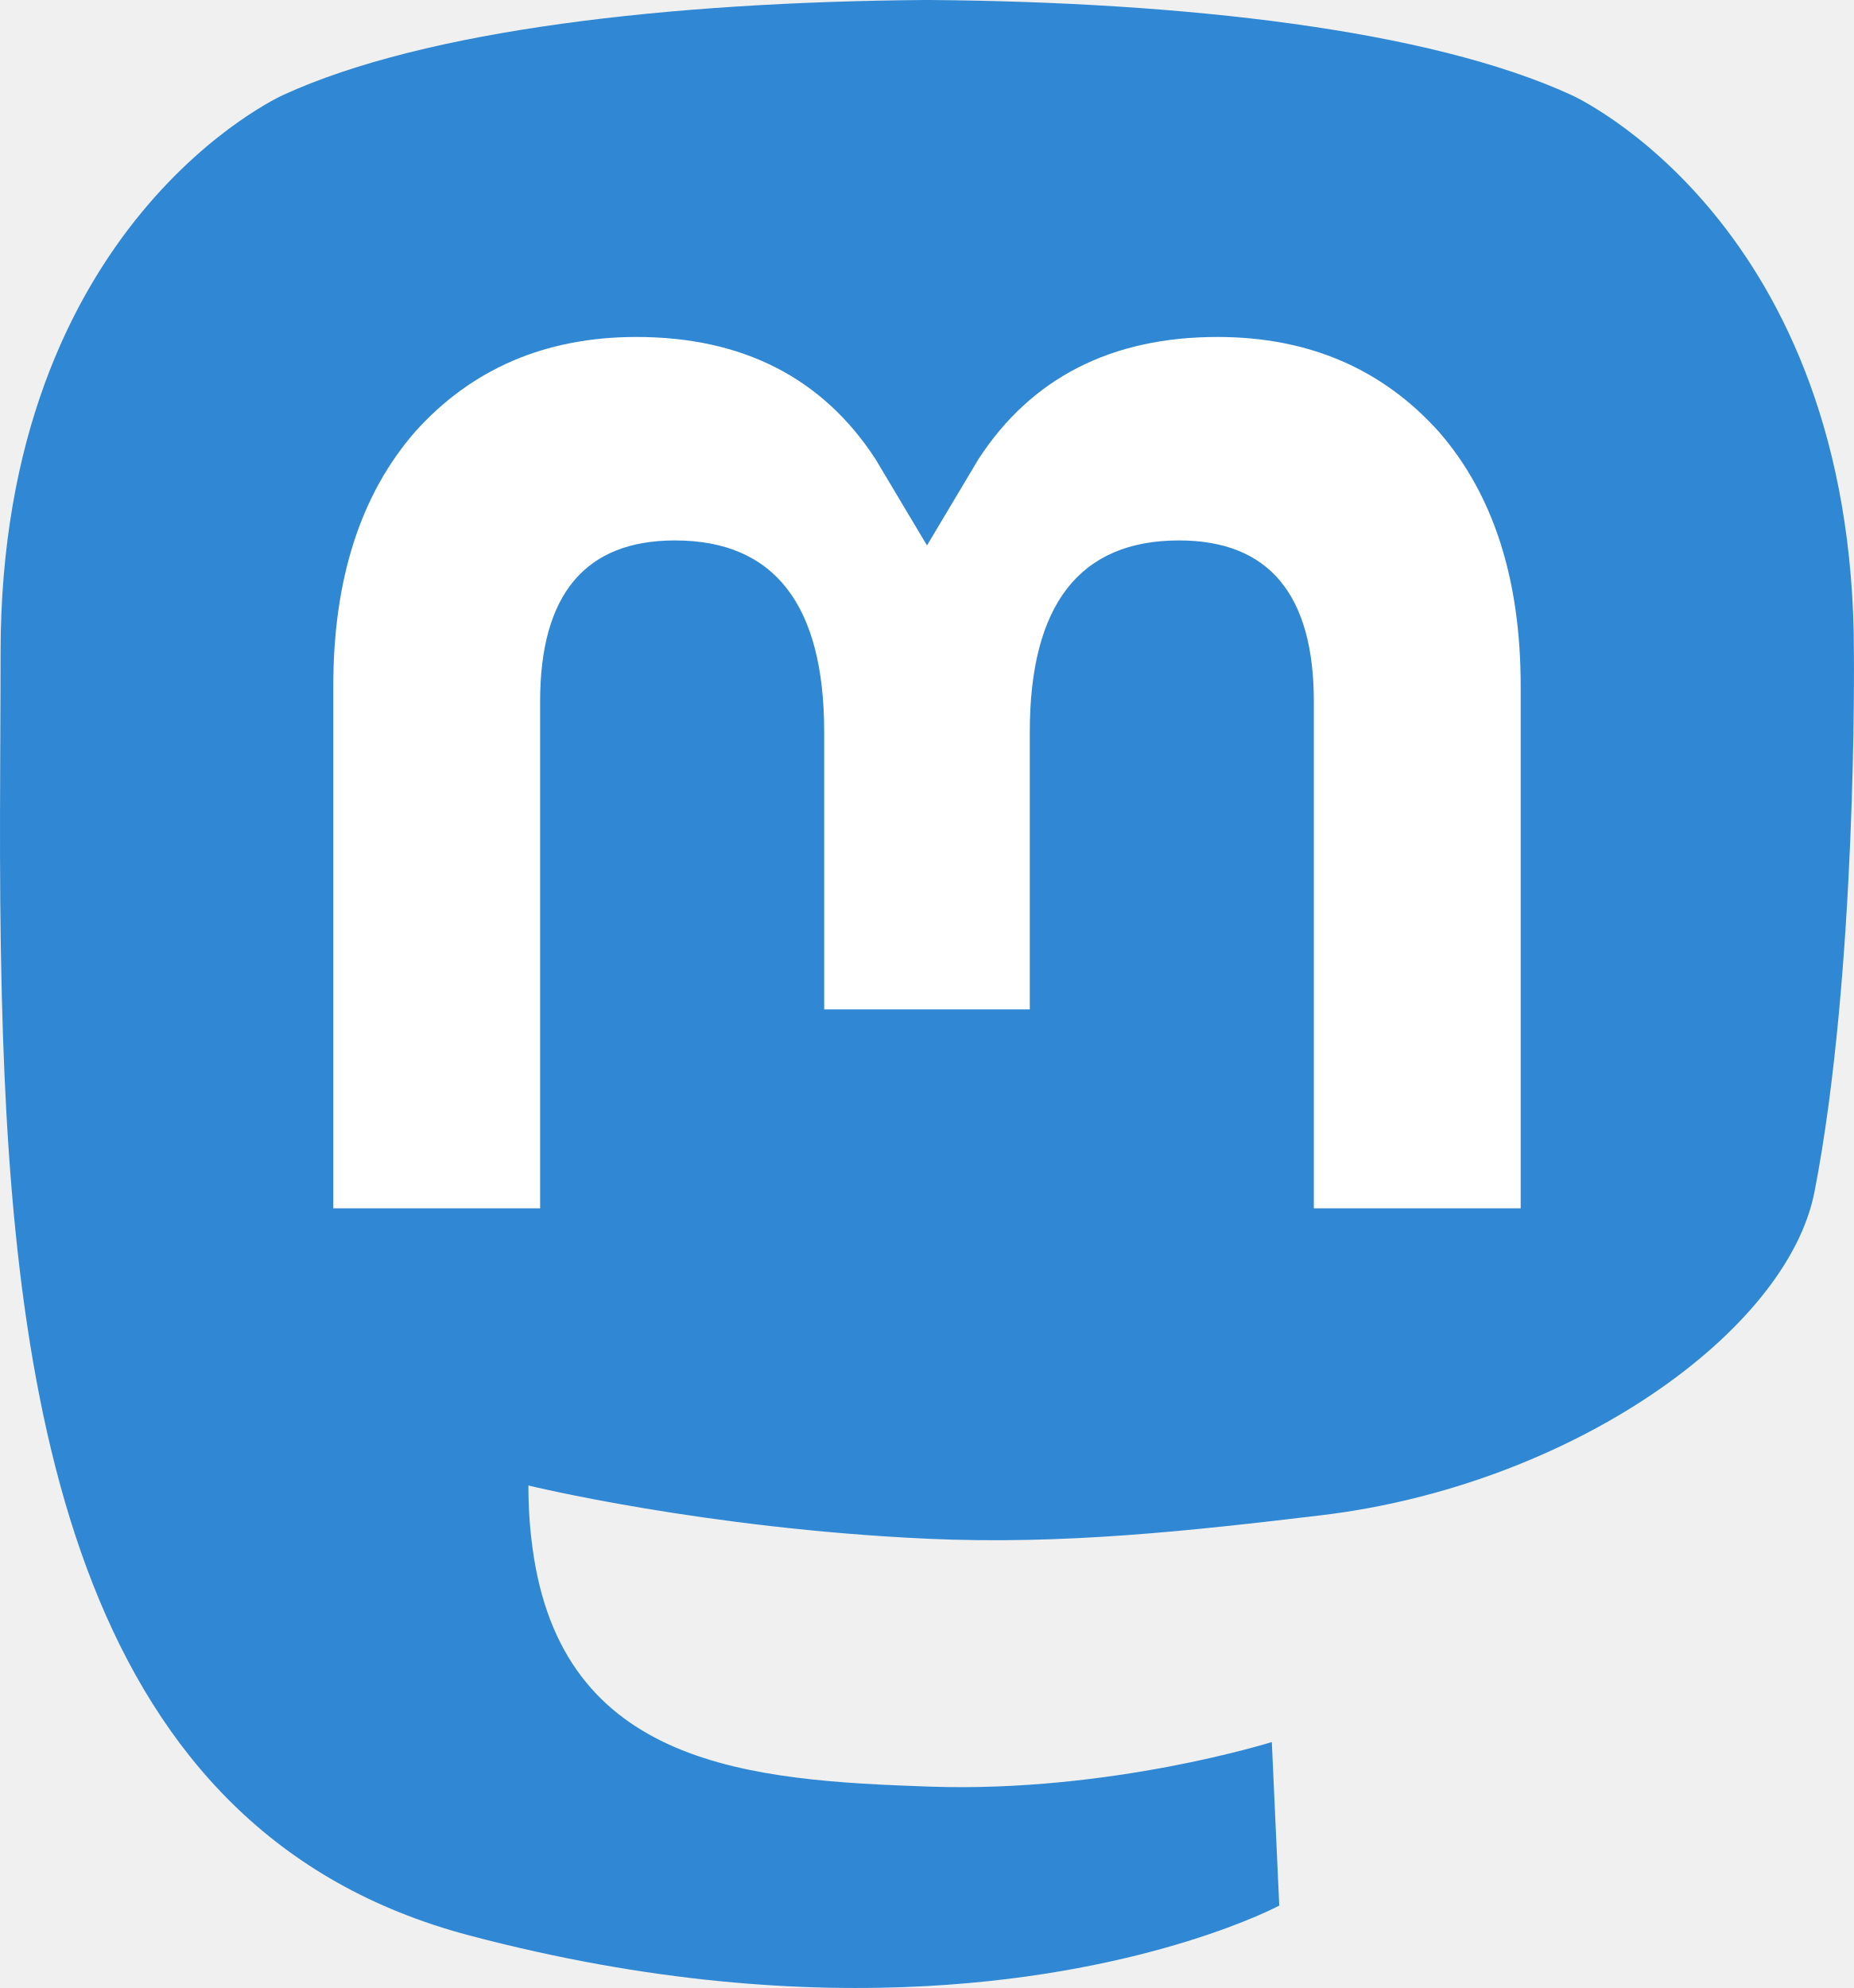
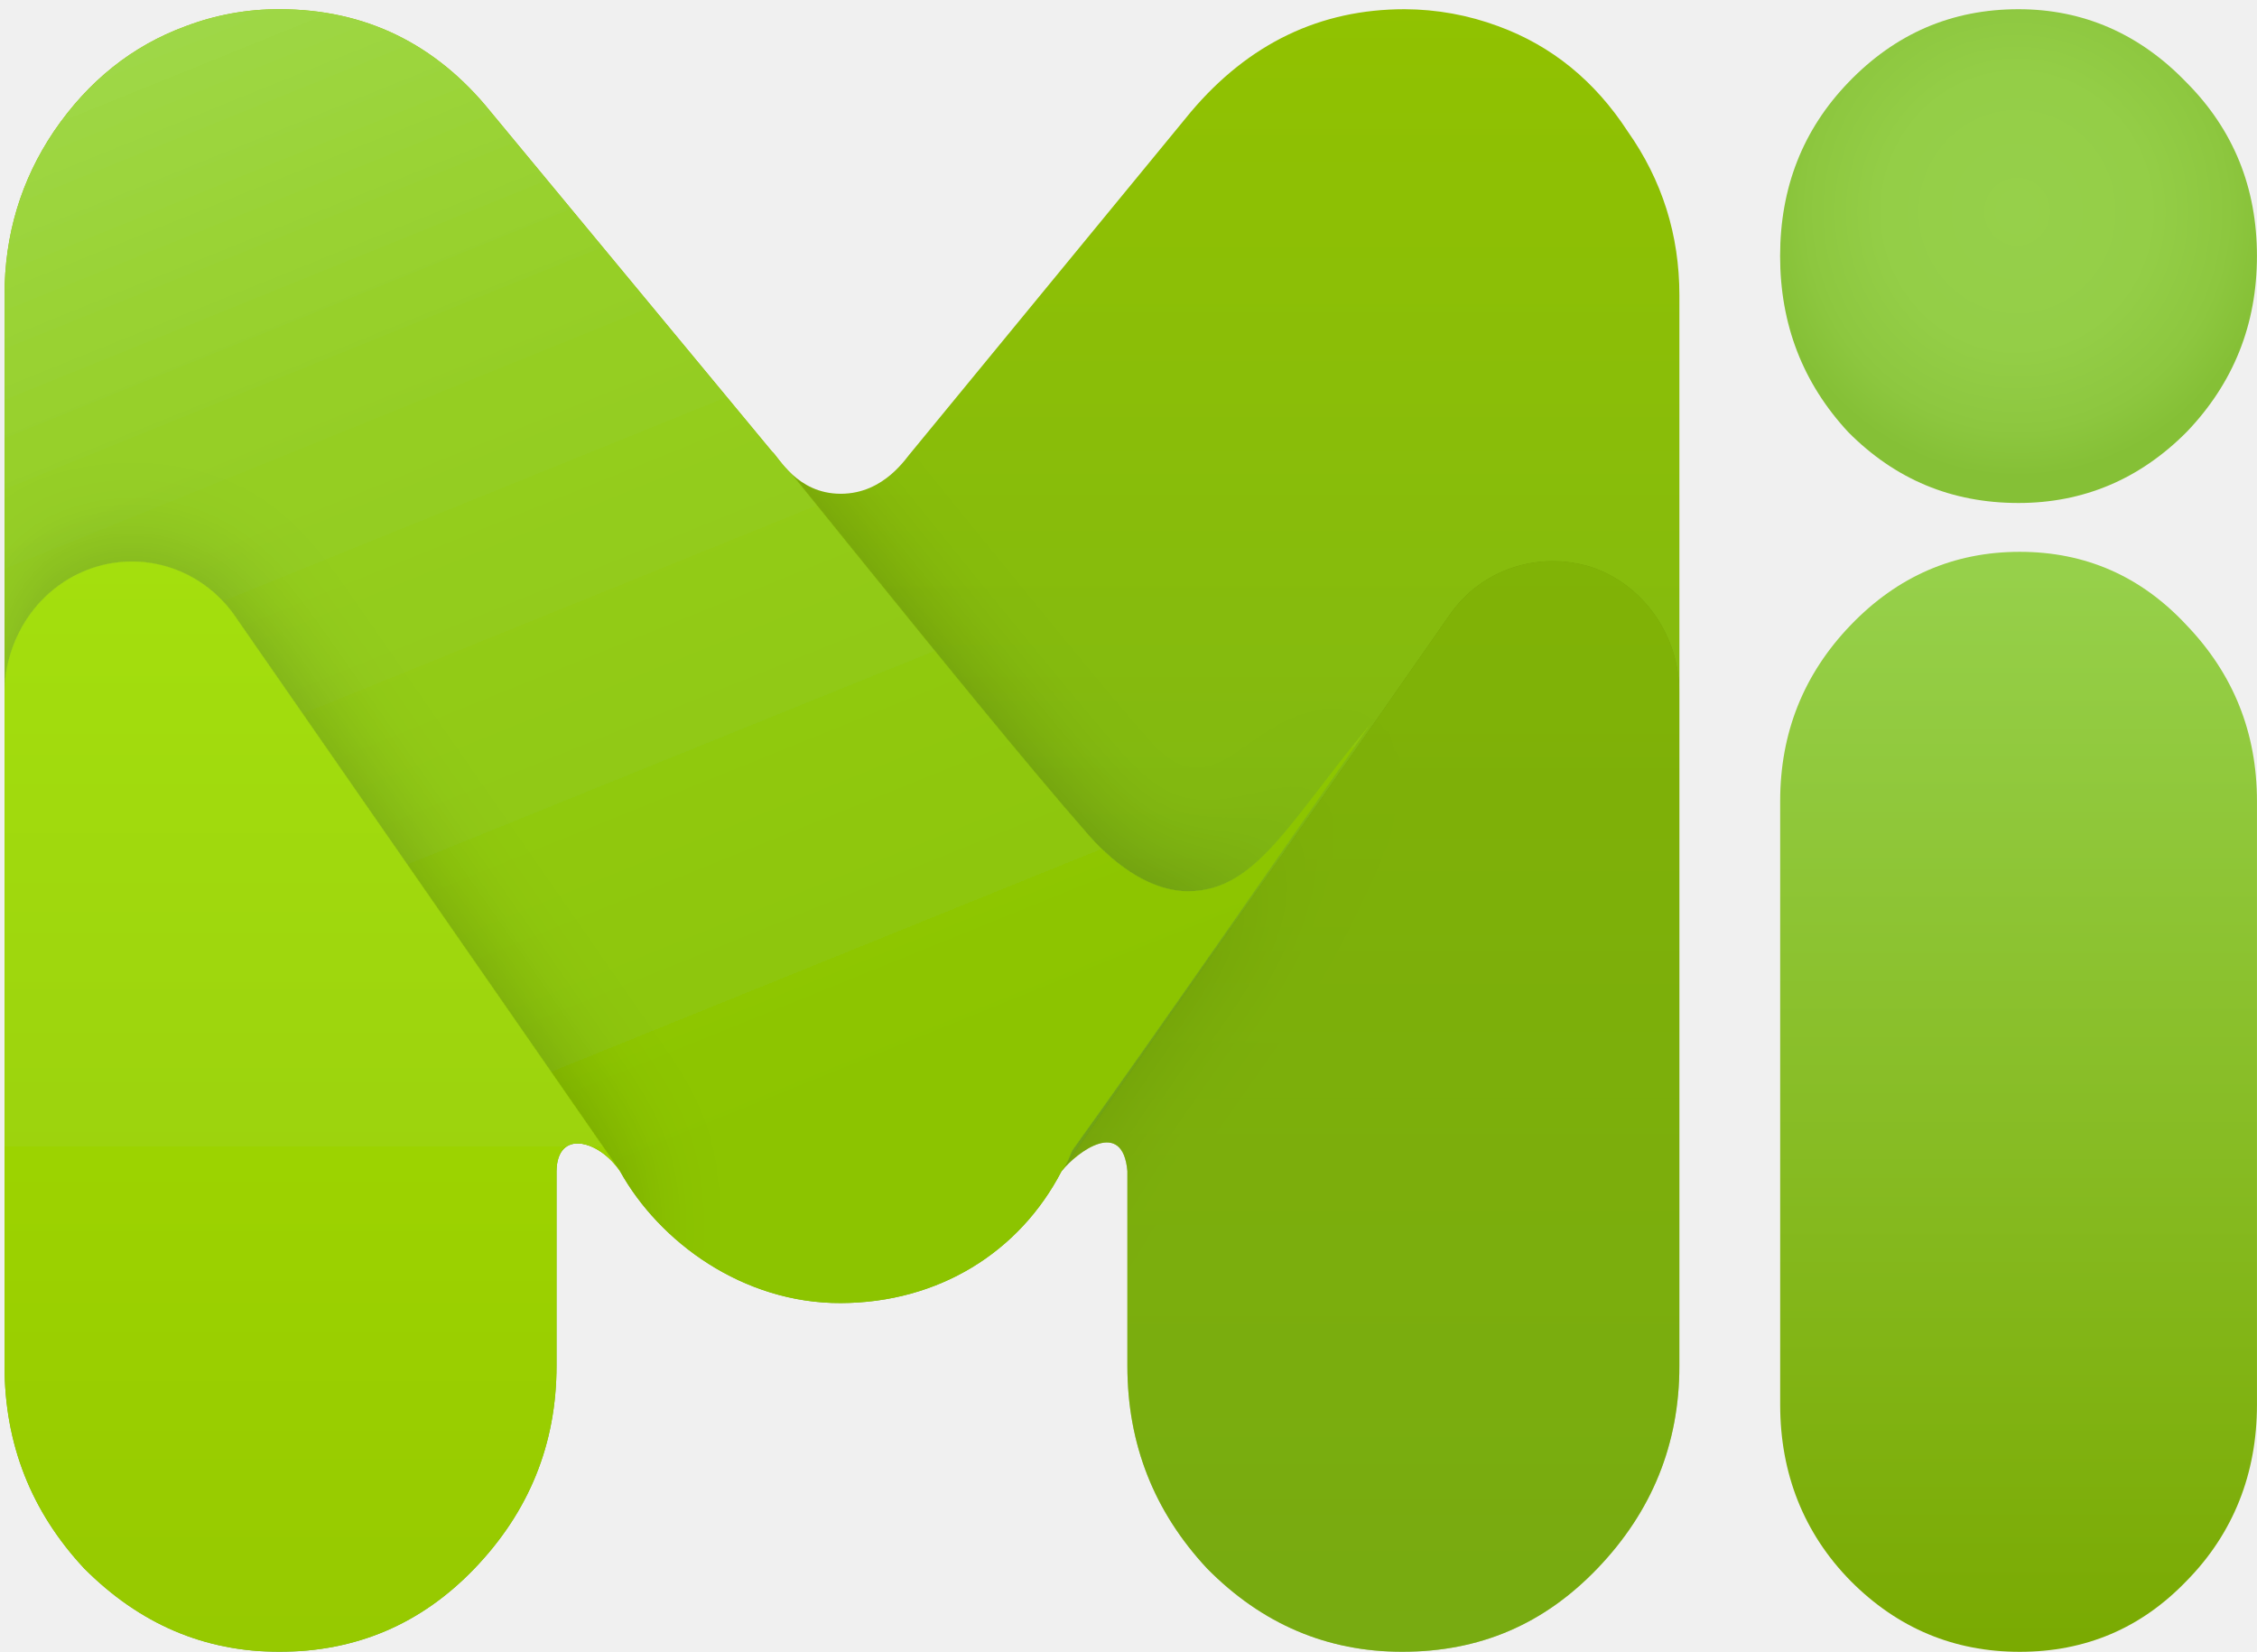
- <svg xmlns="http://www.w3.org/2000/svg" viewBox="0 0 216.414 232.01">
-   <path d="M211.807 139.088c-3.181 16.366-28.492 34.278-57.562 37.749-15.159 1.809-30.084 3.471-45.999 2.741-26.027-1.192-46.565-6.213-46.565-6.213 0 2.534.156 4.946.469 7.202 3.384 25.686 25.47 27.225 46.391 27.942 21.116.723 39.919-5.206 39.919-5.206l.868 19.09s-14.77 7.931-41.081 9.39c-14.509.797-32.524-.365-53.506-5.919C9.232 213.82 1.406 165.311.209 116.091c-.365-14.614-.14-28.394-.14-39.919 0-50.33 32.976-65.082 32.976-65.082C49.672 3.454 78.204.242 107.865 0h.729c29.661.242 58.211 3.454 74.838 11.09 0 0 32.975 14.752 32.975 65.082 0 0 .414 37.134-4.599 62.915" fill="#3088d4" />
-   <path d="M177.51 80.077v60.941h-24.144v-59.15c0-12.469-5.246-18.797-15.74-18.797-11.602 0-17.418 7.508-17.418 22.352v32.376H96.207V85.423c0-14.845-5.816-22.352-17.419-22.352-10.494 0-15.74 6.329-15.74 18.797v59.15H38.905V80.077c0-12.455 3.171-22.352 9.541-29.675 6.569-7.322 15.171-11.076 25.85-11.076 12.355 0 21.711 4.749 27.898 14.248l6.014 10.081 6.015-10.081c6.185-9.499 15.541-14.248 27.898-14.248 10.678 0 19.28 3.754 25.85 11.076 6.369 7.322 9.54 17.22 9.54 29.675" fill="#fff" />
+ <svg xmlns="http://www.w3.org/2000/svg" viewBox="0 0 1345.9 985.05">
+   <defs>
+     <style>.a{fill:none;clip-rule:evenodd;}.b{clip-path:url(#a);}.c,.e,.f,.h,.i,.j{fill-rule:evenodd;}.c{fill:url(#b);}.d{filter:url(#c);}.e{fill:url(#d);}.f{fill:url(#f);}.g{opacity:0.5;filter:url(#g);}.h{fill:url(#h);}.i{fill:url(#i);}.j{fill:url(#j);}</style>
+     <clipPath id="a" transform="translate(-511.58 -408.3)">
+       <path class="a" d="M678.14,413.79a155.81,155.81,0,0,0-56,10.2q-47.62,17.49-78.45,62.68-29.42,43.74-29.41,97.67V1222.8q0,70,47.62,121c33,33,71.45,49.56,116.28,49.56q68.64,0,116.27-49.56,49-51,49-121V1106.69c.36-25.14,25.25-18.55,37.83,0,23.56,42.46,73.52,78.93,131.68,78.72s106.46-30.13,131.68-78.72c9.55-11.72,36.46-31.68,39.22,0V1222.8q0,70,47.63,121,49,49.56,116.28,49.56c46.45,0,84.51-16.52,116.27-49.56q49-51,49-121V584.34q0-53.94-30.82-97.67-29.41-45.18-77-62.68a162,162,0,0,0-56-10.2q-75.66,0-127.48,61.22L1055.34,677.57c-2.89,2.91-16.11,25.2-42.39,25.2s-37.26-22.29-41-25.2L804.22,475C771.35,434.2,729.08,413.79,678.14,413.79Z" />
+     </clipPath>
+     <linearGradient id="b" x1="1.27" y1="2001.22" x2="1.27" y2="2000.22" gradientTransform="matrix(998.82, 0, 0, -979.56, -255.1, 1960719.62)" gradientUnits="userSpaceOnUse">
+       <stop offset="0" stop-color="#91c200" />
+       <stop offset="1" stop-color="#74b022" />
+     </linearGradient>
+     <filter id="c" x="-15%" y="-15%" width="140%" height="130%" name="shadow_0.2">
+       <feGaussianBlur result="blur" stdDeviation="30" in="SourceAlpha" />
+       <feOffset result="offsetBlurredAlpha" in="blur" />
+       <feComponentTransfer in="offsetBlurredAlpha">
+         <feFuncA slope="0.2" type="linear" />
+       </feComponentTransfer>
+       <feMerge>
+         <feMergeNode />
+         <feMergeNode in="SourceGraphic" />
+       </feMerge>
+     </filter>
+     <linearGradient id="d" x1="0.95" y1="2001.37" x2="1.34" y2="2000.45" gradientTransform="matrix(821.7, 0, 0, -789.82, -80.64, 1581057.6)" gradientUnits="userSpaceOnUse">
+       <stop offset="0" stop-color="#a0d94d" />
+       <stop offset="0.34" stop-color="#96cf27" />
+       <stop offset="1" stop-color="#8cc400" />
+     </linearGradient>
+     <linearGradient id="f" x1="0.88" y1="2001.33" x2="0.88" y2="2000.33" gradientTransform="matrix(367.22, 0, 0, -650.1, 376.5, 1301813.37)" gradientUnits="userSpaceOnUse">
+       <stop offset="0" stop-color="#a4df0e" />
+       <stop offset="1" stop-color="#96c900" />
+     </linearGradient>
+     <filter id="g" x="-15%" y="-15%" width="140%" height="130%" name="shadow_inside_0.2">
+       <feColorMatrix result="opaque-source" values="0 0 0 0 0 0 0 0 0 0 0 0 0 0 0 0 0 0 1 0" in="SourceGraphic" />
+       <feGaussianBlur stdDeviation="30" />
+       <feOffset dx="30" dy="30" />
+       <feComponentTransfer>
+         <feFuncA slope="0.75" type="linear" />
+       </feComponentTransfer>
+       <feComposite operator="xor" in="opaque-source" />
+       <feComposite operator="in" in="opaque-source" />
+       <feComposite in="SourceGraphic" />
+     </filter>
+     <linearGradient id="h" x1="0.88" y1="2001.33" x2="0.88" y2="2000.33" gradientTransform="matrix(368.43, 0, 0, -650.42, 1005.69, 1302448.38)" gradientUnits="userSpaceOnUse">
+       <stop offset="0" stop-color="#79a900" />
+       <stop offset="1" stop-color="#7ca600" />
+     </linearGradient>
+     <radialGradient id="i" cx="0.69" cy="2001.35" r="0.64" gradientTransform="matrix(284.38, 0, 0, -294.45, 1518.21, 589830.41)" gradientUnits="userSpaceOnUse">
+       <stop offset="0" stop-color="#96d04a" />
+       <stop offset="0.43" stop-color="#94ce47" />
+       <stop offset="0.69" stop-color="#8dc73f" />
+       <stop offset="0.84" stop-color="#85c036" />
+     </radialGradient>
+     <linearGradient id="j" x1="0.69" y1="2001.33" x2="0.69" y2="2000.33" gradientTransform="matrix(284.38, 0, 0, -655.95, 1518.21, 1313517.47)" gradientUnits="userSpaceOnUse">
+       <stop offset="0" stop-color="#96d04a" />
+       <stop offset="1" stop-color="#79a900" />
+     </linearGradient>
+   </defs>
+   <g class="b">
+     <path class="c" d="M678.14,413.79a155.81,155.81,0,0,0-56,10.2q-47.62,17.49-78.45,62.68-29.42,43.74-29.41,97.67V1222.8q0,70,47.62,121c33,33,71.45,49.56,116.28,49.56q68.64,0,116.27-49.56,49-51,49-121V1106.69c.36-25.14,25.25-18.55,37.83,0,23.56,42.46,73.52,78.93,131.68,78.72s106.46-30.13,131.68-78.72c9.55-11.72,36.46-31.68,39.22,0V1222.8q0,70,47.63,121,49,49.56,116.28,49.56c46.45,0,84.51-16.52,116.27-49.56q49-51,49-121V584.34q0-53.94-30.82-97.67-29.41-45.18-77-62.68a162,162,0,0,0-56-10.2q-75.66,0-127.48,61.22L1055.34,677.57c-2.89,2.91-16.11,25.2-42.39,25.2s-37.26-22.29-41-25.2L804.22,475C771.35,434.2,729.08,413.79,678.14,413.79Z" transform="translate(-511.58 -408.3)" />
+     <g class="d">
+       <path class="e" d="M596.62,424.09c171.88-51.8,195.74,34.09,258.53,109.15,95.52,115,233.53,290.56,303.36,370.59,15,17.71,37.45,36.21,62,36,40.42-.35,60-41.76,108.25-99.74-30.39,43.93-133.64,193-177.79,254.22-42.65,104-122,100-168,96.67-86.43,1.23-131.72-117.62-180-180-72.57-93.76-166.91-252.32-194.36-252.32-36.71-2.94-84,.89-96.55,76.37-1.69,0,1.69-221.4,0-221.4C512.07,565.53,501.15,490.11,596.62,424.09Z" transform="translate(-511.58 -408.3)" />
+     </g>
+     <g class="d">
+       <path class="f" d="M881.46,1107S756.07,926.2,651.83,776c-19.12-27.8-53.62-39.49-85-28.94S514.24,788,514.24,822.32v571H861.8Z" transform="translate(-511.58 -408.3)" />
+     </g>
+     <g class="g">
+       <path class="h" d="M1144.63,1106.69S1270.86,925.5,1375.8,775.22c19.07-27.75,53.38-38.49,84.71-28.81,31.33,10.58,52.55,41,52.55,75.22v571.71H1165.5Z" transform="translate(-511.58 -408.3)" />
+     </g>
+   </g>
+   <path class="i" d="M1715.27,413.79c-39.91,0-73.53,14.58-101.54,43.73Q1573.1,499.79,1573.1,561t40.63,105c28,28.18,61.63,42.27,101.54,42.27,38.54,0,72.16-14.09,100.18-42.27q42-43.74,42-105t-42-103.5C1787.43,428.37,1753.81,413.79,1715.27,413.79Z" transform="translate(-511.58 -408.3)" />
+   <path class="j" d="M1716,737.39q-58.85,0-100.86,43.73t-42,105v360c0,40.81,14,76.53,42,105q42,42.27,100.86,42.27t99.46-42.27c28-28.42,42-64.14,42-105v-360q0-61.22-42-105Q1774.83,737.4,1716,737.39Z" transform="translate(-511.58 -408.3)" />
</svg>
